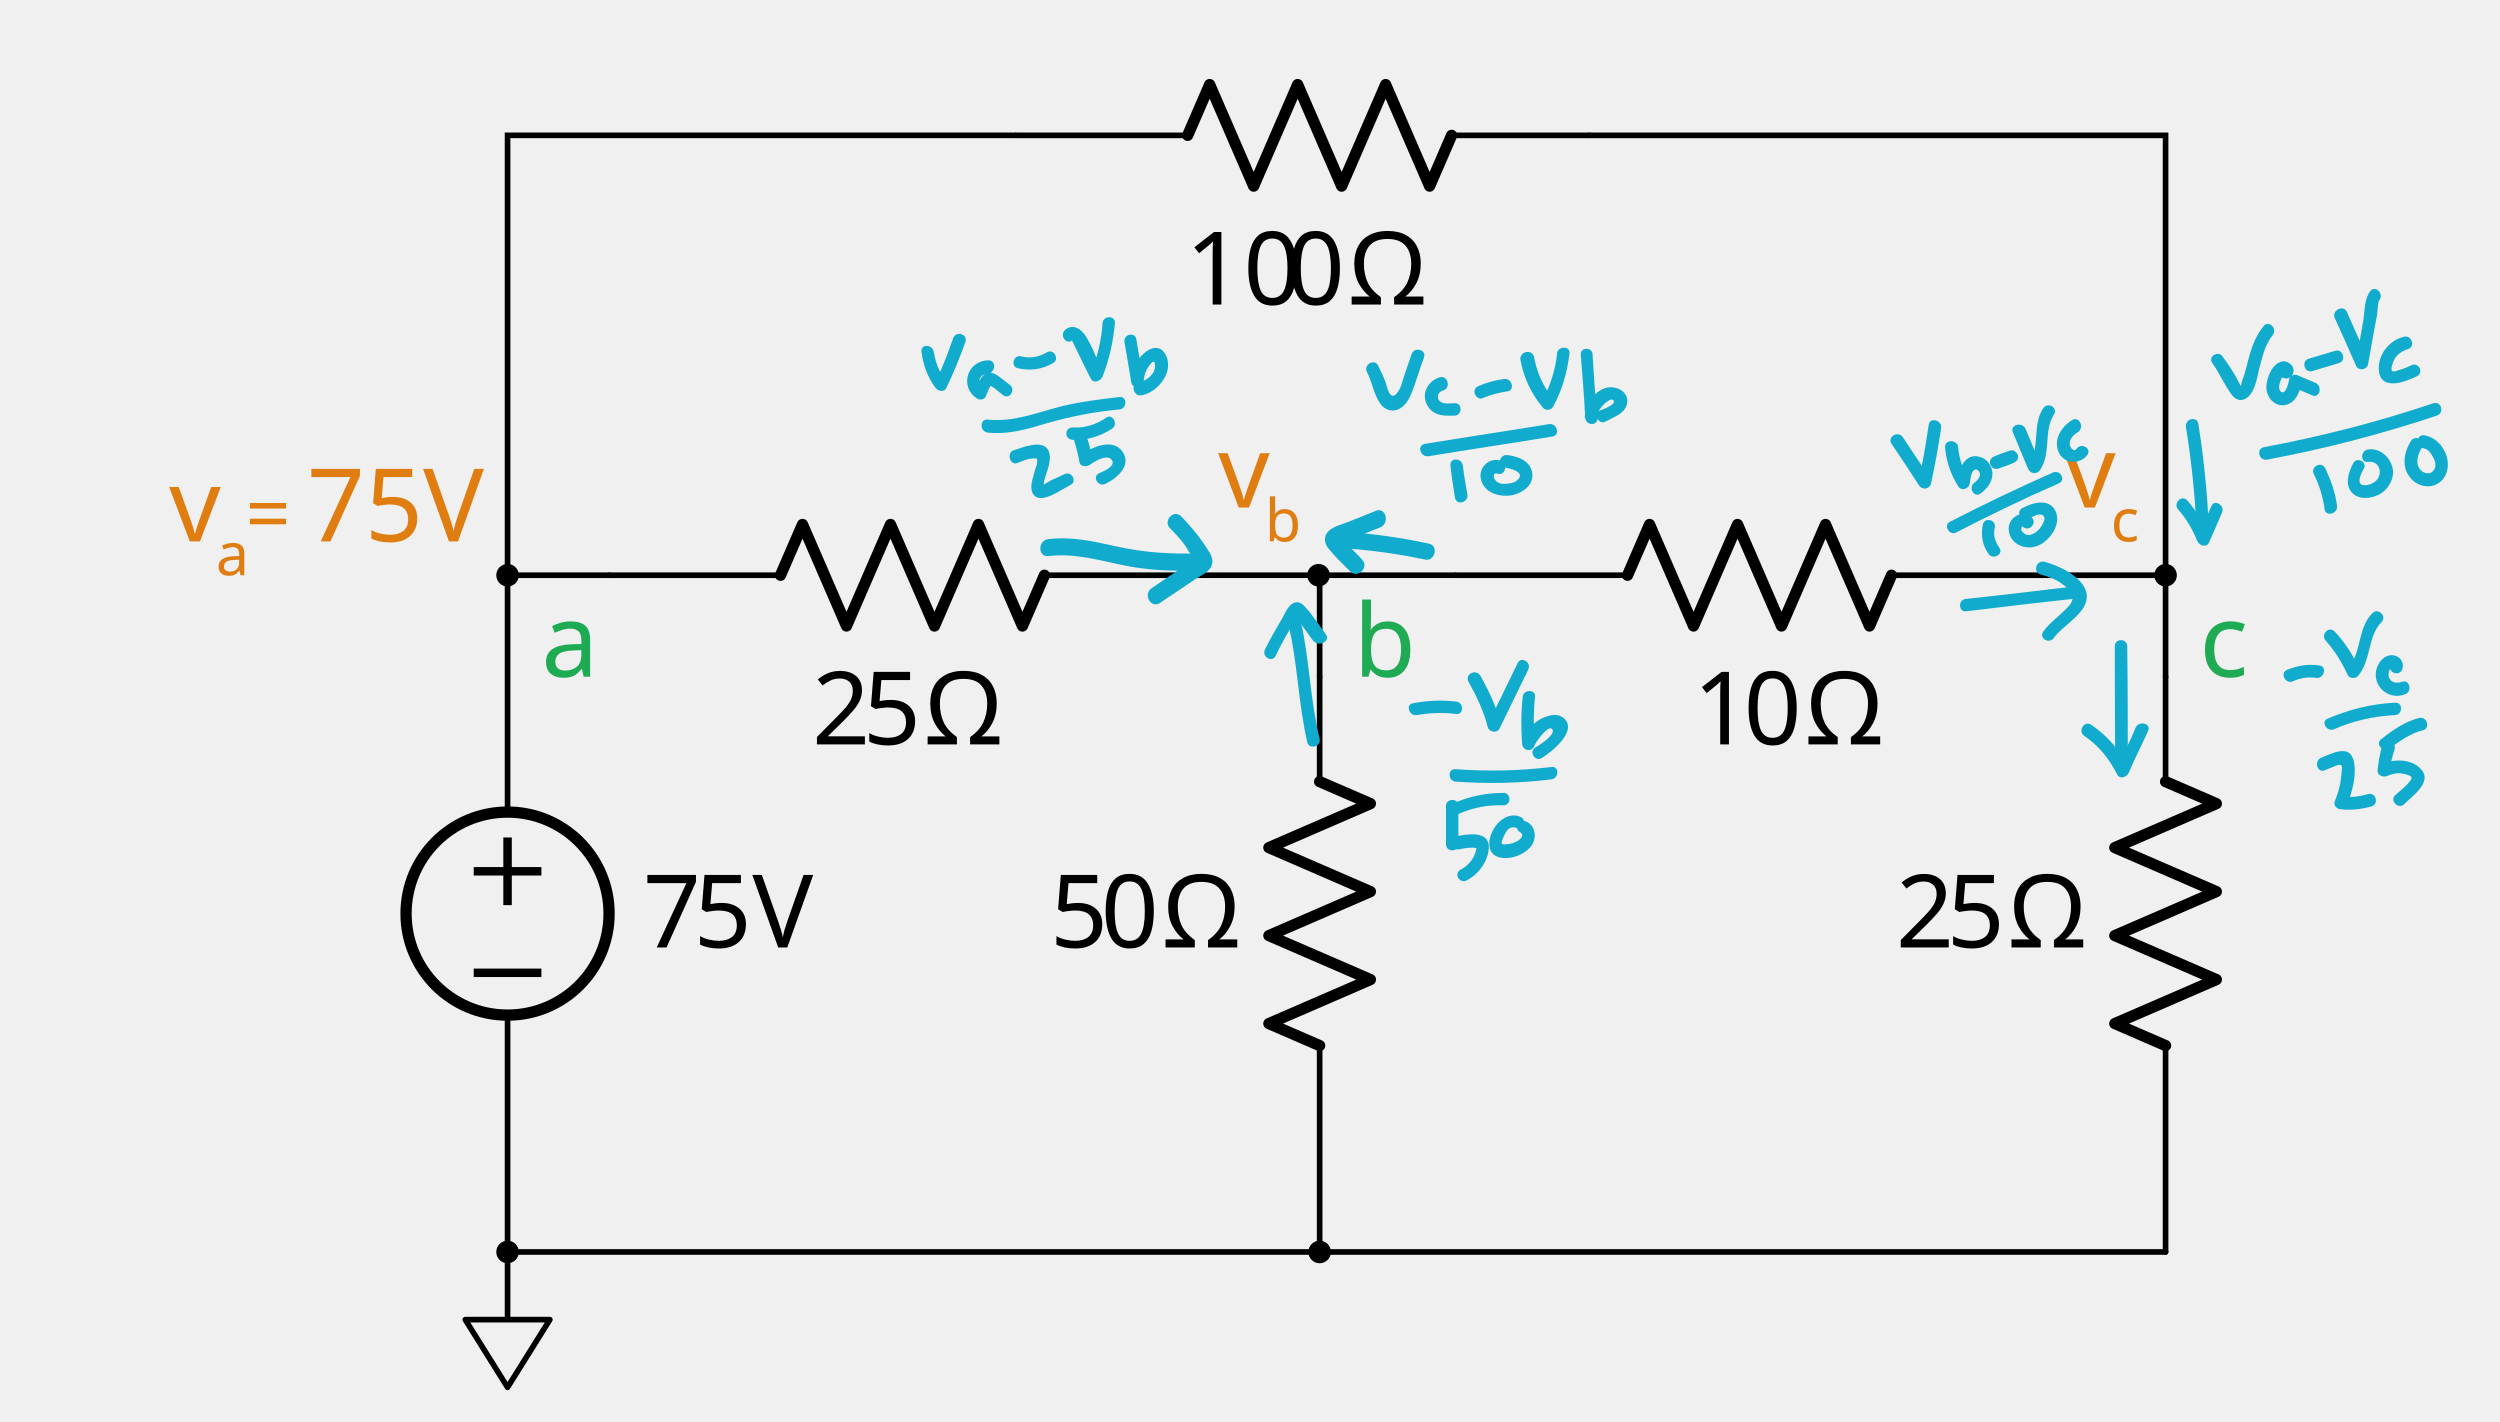
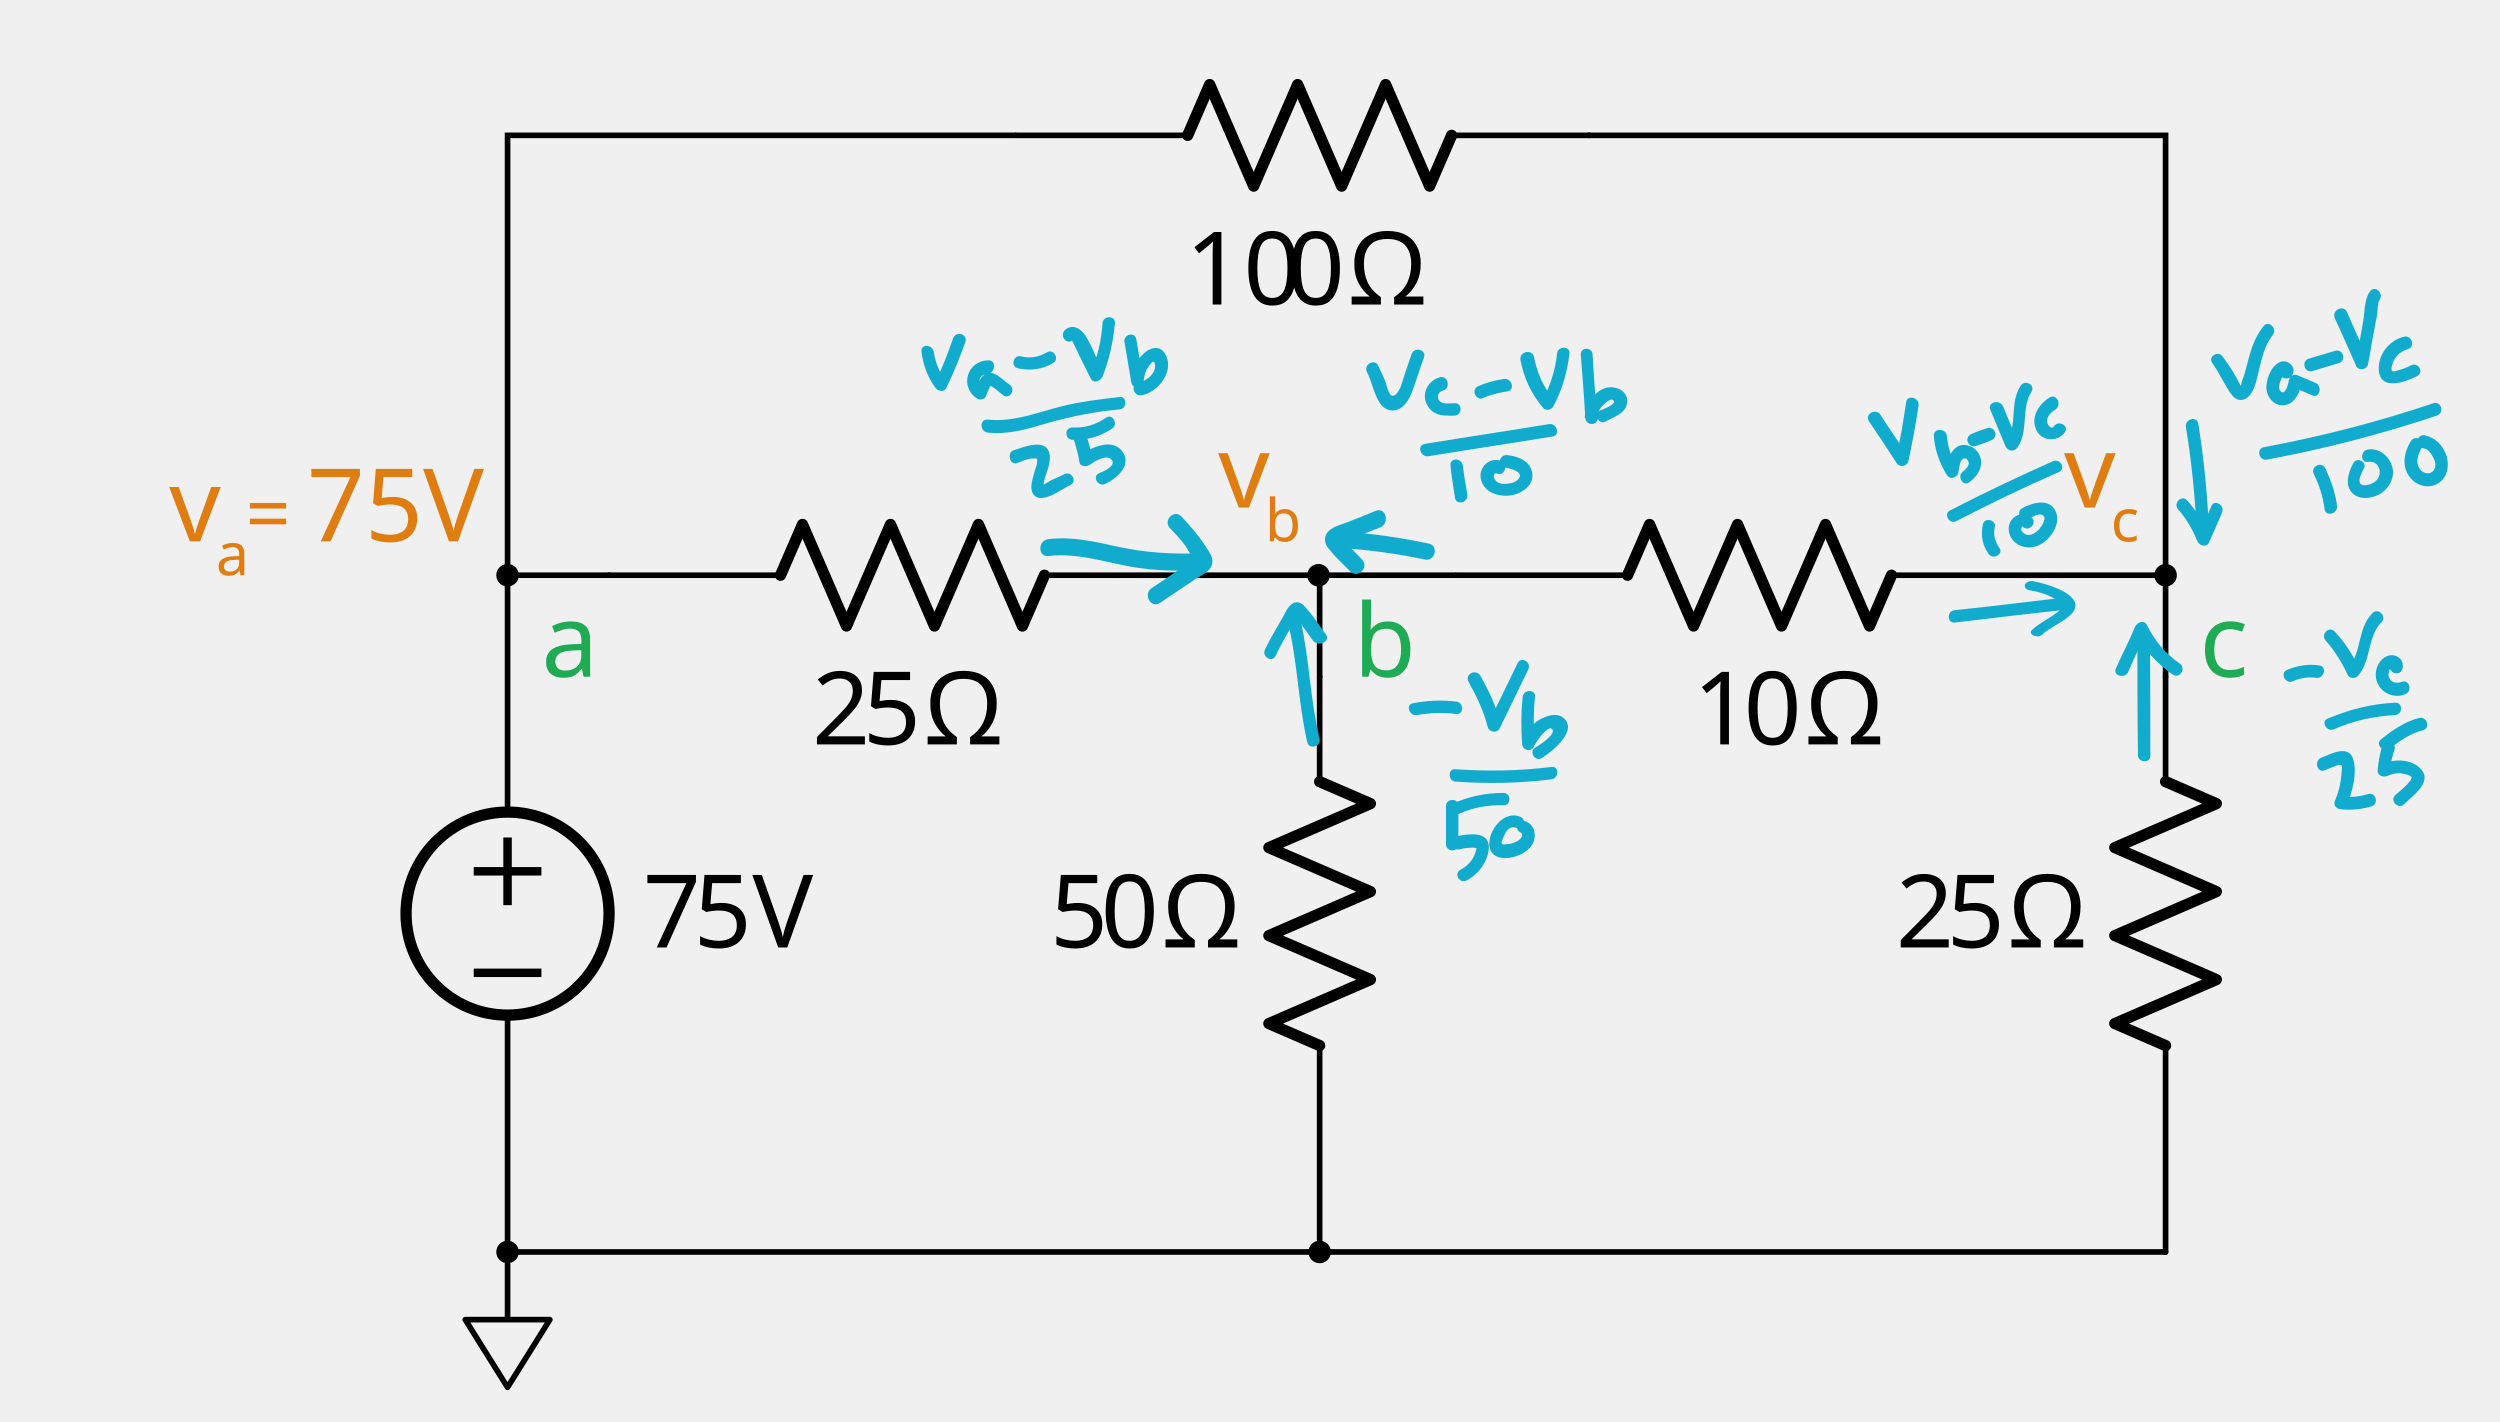
<svg xmlns="http://www.w3.org/2000/svg" version="1.1" id="Layer_1" x="0px" y="0px" width="443.3px" height="252.1px" viewBox="0 0 443.3 252.1" style="enable-background:new 0 0 443.3 252.1;" xml:space="preserve">
  <defs id="defs551" />
  <style type="text/css" id="style3">
	.st0{fill:none;stroke:#FF9C39;stroke-width:5;stroke-linecap:round;stroke-miterlimit:10;}
	.st1{fill:#FF9C39;}
	.st2{fill:none;stroke:#1FAB54;stroke-width:6;stroke-linecap:round;stroke-miterlimit:10;}
	.st3{fill:none;stroke:#FF9C39;stroke-width:6;stroke-linecap:round;stroke-miterlimit:10;}
	.st4{fill:none;stroke:#FF9C39;stroke-width:6;stroke-linecap:round;stroke-linejoin:round;stroke-miterlimit:10;}
	.st5{fill:none;stroke:#11ACCD;stroke-width:5;stroke-linecap:round;stroke-linejoin:round;stroke-miterlimit:10;}
	.st6{fill:none;stroke:#1FAB54;stroke-width:6;stroke-linecap:round;stroke-linejoin:round;stroke-miterlimit:10;}
	.st7{fill:none;stroke:#BABEC2;stroke-width:2;stroke-linecap:round;stroke-miterlimit:10;}
	.st8{fill:none;stroke:#ED5FA6;stroke-width:4;stroke-linecap:round;stroke-miterlimit:10;}
	.st9{fill:#ED5FA6;}
	.st10{fill:none;stroke:#1FAB54;stroke-width:4;stroke-linecap:round;stroke-miterlimit:10;}
	.st11{fill:#1FAB54;}
	.st12{fill:none;stroke:#11ACCD;stroke-width:4;stroke-linecap:round;stroke-miterlimit:10;}
	.st13{fill:#11ACCD;}
	.st14{fill:none;stroke:#FF9C39;stroke-width:4;stroke-linecap:round;stroke-miterlimit:10;}
	.st15{fill:none;stroke:#000000;stroke-linecap:round;stroke-linejoin:round;stroke-miterlimit:10;}
	.st16{fill:none;stroke:#000000;stroke-width:1.5;stroke-linecap:round;stroke-linejoin:round;stroke-miterlimit:10;}
	.st17{fill:none;stroke:#000000;stroke-linecap:round;stroke-miterlimit:10;}
	.st18{fill:none;stroke:#000000;stroke-width:1.5;stroke-linecap:round;stroke-miterlimit:10;}
	.st19{fill:none;stroke:#000000;stroke-width:2;stroke-linecap:round;stroke-linejoin:round;stroke-miterlimit:10;}
	.st20{fill:none;stroke:#000000;stroke-width:1.5;stroke-miterlimit:10;}
	.st21{fill:none;stroke:#000000;stroke-miterlimit:10;}
	.st22{fill:none;stroke:#000000;stroke-width:2;stroke-miterlimit:10;}
	.st23{fill:none;stroke:#000000;stroke-width:2;stroke-linecap:round;stroke-miterlimit:10;}
	.st24{fill:none;stroke:#000000;stroke-linecap:round;stroke-linejoin:round;}
	.st25{fill:none;}
	.st26{stroke:#000000;stroke-linecap:round;stroke-linejoin:round;stroke-miterlimit:10;}
	.st27{fill:none;stroke:#000000;stroke-width:1.5;stroke-linejoin:round;stroke-miterlimit:10;}
	.st28{fill:none;stroke:#000000;stroke-linejoin:round;stroke-miterlimit:10;}
	.st29{clip-path:url(#SVGID_2_);fill:none;stroke:#000000;stroke-linejoin:round;stroke-miterlimit:10;}
	.st30{clip-path:url(#SVGID_2_);fill:none;stroke:#ADADEB;stroke-linejoin:round;stroke-miterlimit:10;}
	.st31{clip-path:url(#SVGID_2_);}
	.st32{stroke:#000000;stroke-linejoin:round;stroke-miterlimit:10;}
	.st33{stroke:#000000;stroke-width:3;stroke-linejoin:round;stroke-miterlimit:10;}
	.st34{fill:none;stroke:#000000;stroke-linejoin:round;}
	.st35{fill:#FFFFFF;stroke:#000000;stroke-miterlimit:10;}
	.st36{fill:#E07D10;}
	.st37{fill:none;stroke:#11ACCD;stroke-width:3;stroke-linecap:round;stroke-miterlimit:10;}
	.st38{fill:none;stroke:#E07D10;stroke-width:2;stroke-linecap:round;stroke-miterlimit:10;}
	.st39{fill:none;stroke:#FF9C39;stroke-width:3;stroke-linecap:round;stroke-miterlimit:10;}
	.st40{fill:none;stroke:#FFBB71;stroke-width:2;stroke-linecap:round;stroke-miterlimit:10;}
	.st41{fill:#FFBB71;}
	.st42{fill:none;stroke:#000000;stroke-width:2;stroke-linecap:round;stroke-miterlimit:10;stroke-dasharray:6.124,6.124;}
	.st43{fill:#66AFE9;}
	.st44{fill:none;stroke:#66AFE9;stroke-miterlimit:10;}
	.st45{fill:none;stroke:#11ACCD;stroke-width:1.5;stroke-miterlimit:10;}
	.st46{font-family:'KaTeX_Main-Regular';}
	.st47{font-size:18px;}
	.st48{letter-spacing:1;}
	.st49{font-family:'KaTeX_Main-Italic';}
	.st50{font-size:14px;}
	.st51{fill:none;stroke:#11ACCD;stroke-width:4;stroke-linecap:round;stroke-linejoin:round;stroke-miterlimit:10;}
	.st52{fill:#CA337C;}
</style>
  <text transform="matrix(1 0 0 1 114.0002 168.0001)" id="text5">
    <tspan x="0" y="0" class="st46 st47" id="tspan7">7</tspan>
    <tspan x="9" y="0" class="st46 st47 st48" id="tspan9">5</tspan>
    <tspan x="19.4" y="0" class="st46 st47" id="tspan11">V</tspan>
  </text>
  <text transform="matrix(1 0 0 1 144.0002 132.0003)" id="text13">
    <tspan x="0" y="0" class="st46 st47" id="tspan15">2</tspan>
    <tspan x="9" y="0" class="st46 st47 st48" id="tspan17">5</tspan>
    <tspan x="19.8" y="0" class="st46 st47" id="tspan19">Ω</tspan>
  </text>
  <text transform="matrix(1 0 0 1 186.186 168.0001)" id="text21">
    <tspan x="0" y="0" class="st46 st47" id="tspan23">5</tspan>
    <tspan x="9" y="0" class="st46 st47 st48" id="tspan25">0</tspan>
    <tspan x="19.8" y="0" class="st46 st47" id="tspan27">Ω</tspan>
  </text>
  <text transform="matrix(1 0 0 1 300.186 132.0001)" id="text29">
    <tspan x="0" y="0" class="st46 st47" id="tspan31">1</tspan>
    <tspan x="9" y="0" class="st46 st47 st48" id="tspan33">0</tspan>
    <tspan x="19.8" y="0" class="st46 st47" id="tspan35">Ω</tspan>
  </text>
  <text transform="matrix(1 0 0 1 210.186 54.0001)" id="text37">
    <tspan x="0" y="0" class="st46 st47" id="tspan39">10</tspan>
    <tspan x="18" y="0" class="st46 st47 st48" id="tspan41">0</tspan>
    <tspan x="28.8" y="0" class="st46 st47" id="tspan43">Ω</tspan>
  </text>
  <text transform="matrix(1 0 0 1 336.1865 168.0001)" id="text45">
    <tspan x="0" y="0" class="st46 st47" id="tspan47">2</tspan>
    <tspan x="9" y="0" class="st46 st47 st48" id="tspan49">5</tspan>
    <tspan x="19.8" y="0" class="st46 st47" id="tspan51">Ω</tspan>
  </text>
  <text transform="matrix(1 0 0 1 240.0015 120.0002)" class="st11 st46 st47 st48" id="text53">b</text>
  <text transform="matrix(1 0 0 1 390.0015 120.0002)" class="st11 st46 st47 st48" id="text55">c</text>
  <text transform="matrix(1 0 0 1 96.0015 120.0002)" class="st11 st46 st47 st48" id="text57">a</text>
  <text transform="matrix(1 0 0 1 216 90)" class="st36 st49 st47" id="text59">v</text>
  <text transform="matrix(0.583 0 0 0.583 224.2798 95.9941)" class="st36 st46 st47" id="text61">b</text>
  <text transform="matrix(1 0 0 1 366.0005 90)" class="st36 st49 st47" id="text63">v</text>
  <text transform="matrix(0.583 0 0 0.583 374.2803 95.9941)" class="st36 st46 st47" id="text65">c</text>
  <text transform="matrix(1 0 0 1 30.0002 96)" class="st36 st49 st47" id="text67">v</text>
  <text transform="matrix(0.583 0 0 0.583 38.28 101.9941)" class="st36 st46 st47" id="text69">a</text>
  <text transform="matrix(1 0 0 1 43.5271 96)" class="st36 st46 st50" id="text71">=</text>
  <text transform="matrix(1 0 0 1 54.4192 96)" class="st36 st46 st47" id="text73">75V</text>
  <g id="g75">
    <circle class="st22" cx="90" cy="162" r="18" id="circle77" />
    <polyline class="st17" points="90,144 90,120 90,102 108,102  " id="polyline79" />
    <polyline class="st15" points="90,180 90,222 384,222  " id="polyline81" />
    <line class="st20" x1="90" y1="148.5" x2="90" y2="160.5" id="line83" />
    <line class="st20" x1="84" y1="154.5" x2="96" y2="154.5" id="line85" />
    <line class="st20" x1="84" y1="172.5" x2="96" y2="172.5" id="line87" />
  </g>
  <g id="g89">
    <line class="st15" x1="185.2" y1="102" x2="209.6" y2="102" id="line91" />
    <polyline class="st19" points="138.4,102 142.3,93 150.1,111 157.9,93 165.7,111 173.5,93 181.3,111 185.2,102  " id="polyline93" />
    <line class="st15" x1="108" y1="102" x2="138.4" y2="102" id="line95" />
    <polygon class="st25" points="209.6,114 209.8,90 108,90 108,114  " id="polygon97" />
  </g>
  <g id="g99">
    <line class="st15" x1="335.4" y1="102" x2="383.8" y2="102" id="line101" />
    <polyline class="st19" points="288.6,102 292.5,93 300.3,111 308.1,93 315.9,111 323.7,93 331.5,111 335.4,102  " id="polyline103" />
    <line class="st15" x1="258.2" y1="102" x2="288.6" y2="102" id="line105" />
    <polygon class="st25" points="383.8,114 384,90 258.2,90 258.2,114  " id="polygon107" />
  </g>
  <g id="g109">
    <line class="st15" x1="257.4" y1="24" x2="281.8" y2="24" id="line111" />
    <polyline class="st19" points="210.6,24 214.5,15 222.3,33 230.1,15 237.9,33 245.7,15 253.5,33 257.4,24  " id="polyline113" />
    <line class="st15" x1="180.2" y1="24" x2="210.6" y2="24" id="line115" />
    <polygon class="st25" points="281.8,36 282,12 180.2,12 180.2,36  " id="polygon117" />
  </g>
  <g id="g119">
    <line class="st15" x1="234" y1="138.6" x2="234" y2="120" id="line121" />
    <polyline class="st19" points="234,185.4 225,181.5 243,173.7 225,165.9 243,158.1 225,150.3 243,142.5 234,138.6  " id="polyline123" />
    <line class="st15" x1="234" y1="222" x2="234" y2="185.4" id="line125" />
    <rect x="222" y="120" class="st25" width="24" height="102" id="rect127" />
  </g>
  <g id="g129">
    <line class="st15" x1="384" y1="138.6" x2="384" y2="120" id="line131" />
    <polyline class="st19" points="384,185.4 375,181.5 393,173.7 375,165.9 393,158.1 375,150.3 393,142.5 384,138.6  " id="polyline133" />
    <line class="st15" x1="384" y1="222" x2="384" y2="185.4" id="line135" />
    <rect x="372" y="120" class="st25" width="24" height="102" id="rect137" />
  </g>
  <g id="g139">
    <polyline class="st15" points="90,234 97.5,234 97.5,234 97.5,234 90,246 82.5,234 90,234 90,222  " id="polyline141" />
    <rect x="78" y="222" class="st25" width="24" height="24" id="rect143" />
  </g>
  <g id="g145">
    <circle class="st26" cx="233.8" cy="102" r="1.5" id="circle147" />
    <rect x="227.8" y="96" class="st25" width="12" height="12" id="rect149" />
  </g>
  <g id="g151">
    <circle class="st26" cx="90" cy="102" r="1.5" id="circle153" />
    <rect x="84" y="96" class="st25" width="12" height="12" id="rect155" />
  </g>
  <g id="g157">
    <circle class="st26" cx="384" cy="102" r="1.5" id="circle159" />
    <rect x="378" y="96" class="st25" width="12" height="12" id="rect161" />
  </g>
  <g id="g163">
    <circle class="st26" cx="234" cy="222" r="1.5" id="circle165" />
    <rect x="228" y="216" class="st25" width="12" height="12" id="rect167" />
  </g>
  <g id="g169">
    <circle class="st26" cx="90" cy="222" r="1.5" id="circle171" />
    <rect x="84" y="216" class="st25" width="12" height="12" id="rect173" />
  </g>
  <line class="st17" x1="234" y1="120" x2="234" y2="102" id="line175" />
  <line class="st21" x1="209.6" y1="102" x2="258.2" y2="102" id="line177" />
  <polyline class="st21" points="180.2,24 90,24 90,102 " id="polyline179" />
  <polyline class="st17" points="281.8,24 384,24 384,102 384,120 " id="polyline181" />
  <g id="g183">
    <g id="g185">
      <path class="st13" d="M185.9,98.6c5.1-0.6,9.7,1,14.7,1.9c4.1,0.7,8.1,0.8,12.2,0.6c1.9-0.1,1.9-3.1,0-3    c-5.1,0.2-9.8-0.1-14.8-1.2c-4.1-0.9-7.9-1.8-12.1-1.3C184,95.8,184,98.8,185.9,98.6L185.9,98.6z" id="path187" />
    </g>
  </g>
  <g id="g189">
    <g id="g191">
      <path class="st13" d="M207.5,93.7c1,1,1.9,2,2.7,3.1c0.4,0.6,0.8,1.5,1.4,2c0.1,0.2,0.3,0.5,0.4,0.7c0.4-0.7,0.3-0.8-0.2-0.3    c-1.1,0.2-2.7,1.8-3.6,2.4c-1.3,0.9-2.7,1.8-4,2.7c-1.6,1.1-0.1,3.7,1.5,2.6c2.1-1.4,4.3-2.9,6.4-4.3c1-0.6,2.5-1.3,2.8-2.5    c0.4-1.3-0.7-2.5-1.3-3.5c-1.2-1.8-2.6-3.4-4.1-5C208.2,90.2,206.1,92.3,207.5,93.7L207.5,93.7z" id="path193" />
    </g>
  </g>
  <g id="g195">
    <g id="g197">
      <path class="st13" d="M253.4,96.4c-5.1-1.1-10.3-1.8-15.5-2.2c-1.9-0.1-1.9,2.9,0,3c5,0.3,9.9,1,14.7,2    C254.4,99.7,255.2,96.8,253.4,96.4L253.4,96.4z" id="path199" />
    </g>
  </g>
  <g id="g201">
    <g id="g203">
      <path class="st13" d="M243.9,90.6c-1.7,0.7-3.4,1.4-5,2c-1.2,0.5-2.8,0.8-3.6,1.9c-0.6,0.9-0.4,2,0.3,2.8c1.1,1.4,2.5,2.7,3.8,4    c1.3,1.4,3.5-0.7,2.1-2.1c-0.7-0.8-1.5-1.5-2.2-2.3c-0.1-0.1-1.2-1.4-1.3-1.4c-0.1,0.3-0.2,0.6-0.3,0.9c0.3-0.1,0.6-0.3,0.9-0.4    c2.1-0.9,4.1-1.7,6.2-2.5C246.5,92.7,245.7,89.8,243.9,90.6L243.9,90.6z" id="path205" />
    </g>
  </g>
-   <g id="g207">
+   <g id="g207" transform="translate(4,-2)">
    <g id="g209">
-       <path class="st13" d="M375,114.6c0,7.1,0,14.2,0.1,21.3c0,1.4,2.3,1.5,2.2,0c0-7.1,0-14.2-0.1-21.3    C377.2,113.2,375,113.1,375,114.6L375,114.6z" id="path211" />
-     </g>
-   </g>
-   <g id="g213">
+       <path class="st13" d="m 375,114.6 c 0,7.1 0,14.2 0.1,21.3 0,1.4 2.3,1.5 2.2,0 0,-7.1 0,-14.2 -0.1,-21.3 0,-1.4 -2.2,-1.5 -2.2,0 l 0,0 z" id="path211" style="fill:#11accd" />
+     </g>
+   </g>
+   <g id="g213" transform="matrix(-1,0,0,-1,756.0869,248.1316)">
    <g id="g215">
-       <path class="st13" d="M369.6,130.5c2.5,1.7,4.4,4,5.8,6.8c0.5,1,1.7,0.5,2.1-0.3c1-2.5,2.3-4.9,3.4-7.4c0.6-1.3-1.6-1.9-2.2-0.6    c-1,2.5-2.3,4.9-3.4,7.4c0.7-0.1,1.4-0.2,2.1-0.3c-1.5-3.1-3.7-5.6-6.6-7.6C369.5,127.7,368.4,129.7,369.6,130.5L369.6,130.5z" id="path217" />
+       <path class="st13" d="m 369.6,130.5 c 2.5,1.7 4.4,4 5.8,6.8 0.5,1 1.7,0.5 2.1,-0.3 1,-2.5 2.3,-4.9 3.4,-7.4 0.6,-1.3 -1.6,-1.9 -2.2,-0.6 -1,2.5 -2.3,4.9 -3.4,7.4 0.7,-0.1 1.4,-0.2 2.1,-0.3 -1.5,-3.1 -3.7,-5.6 -6.6,-7.6 -1.3,-0.8 -2.4,1.2 -1.2,2 l 0,0 z" id="path217" style="fill:#11accd" />
    </g>
  </g>
  <g id="g219">
    <g id="g221">
      <path class="st13" d="M386.2,90.3c1.5,1.7,2.6,3.6,3.4,5.6c0.3,0.8,1.6,1.3,2.1,0.3c0.8-1.8,1.6-3.6,2.3-5.3    c0.6-1.3-1.4-2.5-1.9-1.1c-0.8,1.8-1.6,3.6-2.3,5.3c0.7,0.1,1.4,0.2,2.1,0.3c-0.9-2.4-2.3-4.6-4-6.6    C386.9,87.6,385.3,89.2,386.2,90.3L386.2,90.3z" id="path223" />
    </g>
  </g>
  <g id="g225">
    <g id="g227">
      <path class="st13" d="M387.6,75.7c1,6,1.6,12.1,1.9,18.2c0.1,1.4,2.3,1.5,2.2,0c-0.3-6.3-0.9-12.6-1.9-18.8    C389.5,73.7,387.4,74.3,387.6,75.7L387.6,75.7z" id="path229" />
    </g>
  </g>
-   <g id="g231">
+   <g id="g231" transform="matrix(1,0,0,0.6973991,-2,33.59893)">
    <g id="g233">
-       <path class="st13" d="M361.9,101.9c1.3,0.3,2.6,0.8,3.7,1.6c1.5,1.1,2.7,2.2,1.3,3.9c-1.5,1.7-3.3,2.8-4.6,4.6    c-0.8,1.2,1.1,2.3,1.9,1.1c1.6-2.3,6.3-4.5,5.8-7.8c-0.5-3-4.9-5-7.5-5.7C361,99.3,360.4,101.5,361.9,101.9L361.9,101.9z" id="path235" />
-     </g>
-   </g>
-   <g id="g237">
+       <path class="st13" d="m 361.9,101.9 c 1.3,0.3 2.6,0.8 3.7,1.6 1.5,1.1 2.7,2.2 1.3,3.9 -1.5,1.7 -3.3,2.8 -4.6,4.6 -0.8,1.2 1.1,2.3 1.9,1.1 1.6,-2.3 6.3,-4.5 5.8,-7.8 -0.5,-3 -4.9,-5 -7.5,-5.7 -1.5,-0.3 -2.1,1.9 -0.6,2.3 l 0,0 z" id="path235" style="fill:#11accd" />
+     </g>
+   </g>
+   <g id="g237" transform="translate(-2,2)">
    <g id="g239">
-       <path class="st13" d="M348.6,108.4c6.6-0.8,13.3-1.6,19.9-2.3c1.4-0.2,1.4-2.4,0-2.2c-6.6,0.8-13.3,1.6-19.9,2.3    C347.2,106.3,347.2,108.5,348.6,108.4L348.6,108.4z" id="path241" />
+       <path class="st13" d="m 348.6,108.4 c 6.6,-0.8 13.3,-1.6 19.9,-2.3 1.4,-0.2 1.4,-2.4 0,-2.2 -6.6,0.8 -13.3,1.6 -19.9,2.3 -1.4,0.1 -1.4,2.3 0,2.2 l 0,0 z" id="path241" style="fill:#11accd" />
    </g>
  </g>
  <g id="g249">
    <g id="g251">
      <path class="st13" d="M228.4,110.5c1.7,6.9,1.8,14.2,3.4,21.1c0.3,1.4,2.5,0.8,2.2-0.6c-1.7-6.9-1.8-14.2-3.4-21.1    C230.3,108.5,228.1,109.1,228.4,110.5L228.4,110.5z" id="path253" />
    </g>
  </g>
  <g id="g255">
    <g id="g257">
      <path class="st13" d="M251.2,126.8c2.3-0.4,4.7-0.5,7-0.2c1.4,0.2,1.4-2.1,0-2.2c-2.6-0.3-5.1-0.2-7.6,0.3    C249.2,124.8,249.8,127,251.2,126.8L251.2,126.8z" id="path259" />
    </g>
  </g>
  <g id="g261">
    <g id="g263">
      <path class="st13" d="M260.4,120.9c1.4,2.5,2.7,5.2,3.4,8c0.2,0.9,1.6,1.2,2.1,0.3c1.7-3.5,3.4-7,5.1-10.5    c0.6-1.3-1.3-2.4-1.9-1.1c-1.7,3.5-3.4,7-5.1,10.5c0.7,0.1,1.4,0.2,2.1,0.3c-0.7-3-2.1-5.9-3.6-8.6    C261.6,118.5,259.7,119.6,260.4,120.9L260.4,120.9z" id="path265" />
    </g>
  </g>
  <g id="g267">
    <g id="g269">
      <path class="st13" d="M270,123.6c-0.3,2.8-0.3,5.5-0.1,8.3c0.1,1.3,1.8,1.5,2.2,0.3c0.2-0.6,2.6-4,3.2-2.8c0.5,0.9-2.4,2.8-3,3.1    c-1.3,0.7-0.1,2.7,1.1,1.9c1.7-1,6.7-5,3.7-7.2c-1.2-0.9-3-0.2-4.1,0.4c-1.5,0.9-2.5,2.3-3.1,3.9c0.7,0.1,1.5,0.2,2.2,0.3    c-0.2-2.8-0.2-5.5,0.1-8.3C272.3,122.2,270.1,122.2,270,123.6L270,123.6z" id="path271" />
    </g>
  </g>
  <g id="g273">
    <g id="g275">
      <path class="st13" d="M258.1,138.6c5.7,0.4,11.3,0.3,17-0.4c1.4-0.2,1.4-2.4,0-2.2c-5.7,0.7-11.3,0.8-17,0.4    C256.7,136.2,256.7,138.5,258.1,138.6L258.1,138.6z" id="path277" />
    </g>
  </g>
  <g id="g279">
    <g id="g281">
      <path class="st13" d="M256.4,142.9c0,2.3,0,4.5,0,6.8c0,1.4,2.2,1.5,2.2,0c0-2.3,0-4.5,0-6.8C258.7,141.5,256.4,141.5,256.4,142.9    L256.4,142.9z" id="path283" />
    </g>
  </g>
  <g id="g285">
    <g id="g287">
      <path class="st13" d="M258.8,150.6c0.8-0.2,1.6-0.3,2.4-0.3c0.1,0,0.8,0.2,0.6-0.1c0.1,0.1-0.2,0.9-0.2,1c-0.4,1.3-1.4,2.4-2.6,3    c-1.3,0.7-0.2,2.6,1.1,1.9c2.1-1.1,3.8-3.4,3.9-5.8c0.1-3.1-3.9-2.4-5.8-2C256.8,148.8,257.4,150.9,258.8,150.6L258.8,150.6z" id="path289" />
    </g>
  </g>
  <g id="g291">
    <g id="g293">
      <path class="st13" d="M258.7,144.3c2.5-1.1,5.1-1.6,7.9-1.5c1.4,0,1.4-2.2,0-2.2c-3.1,0-6.1,0.6-9,1.9    C256.2,142.9,257.4,144.8,258.7,144.3L258.7,144.3z" id="path295" />
    </g>
  </g>
  <g id="g297">
    <g id="g299">
      <path class="st13" d="M269.5,144.8c-4.2-1.6-7.9,6.6-3.3,7.3c1.7,0.3,3.9-0.5,5.1-1.8c1.2-1.3,1.2-3.7-0.6-4.6    c-1.3-0.6-2.4,1.3-1.1,1.9c0.7,0.4,0.1,1.1-0.3,1.4c-0.6,0.4-1.5,0.7-2.2,0.7c-0.1,0-0.7,0.1-0.8-0.1c-0.2-0.2,0.4-1.4,0.5-1.6    c0.4-0.9,1.1-1.6,2.1-1.2C270.3,147.5,270.9,145.3,269.5,144.8L269.5,144.8z" id="path301" />
    </g>
  </g>
  <g id="g303">
    <g id="g305">
      <path class="st13" d="M406.6,120.8c1.3-0.6,2.7-0.8,4.1-0.6c1.4,0.2,2-2,0.6-2.2c-2-0.3-3.9,0-5.8,0.8    C404.2,119.4,405.3,121.4,406.6,120.8L406.6,120.8z" id="path307" />
    </g>
  </g>
  <g id="g309">
    <g id="g311">
      <path class="st13" d="M412.4,113.6c1.6,1.8,2.9,3.9,3.9,6.1c0.3,0.6,1.3,0.7,1.8,0.2c2.4-2.8,1.7-7.1,4.2-9.6c1-1-0.6-2.6-1.6-1.6    c-2.7,2.7-1.9,6.9-4.2,9.6c0.6,0.1,1.2,0.2,1.8,0.2c-1.1-2.4-2.5-4.6-4.3-6.5C413,110.9,411.4,112.5,412.4,113.6L412.4,113.6z" id="path313" />
    </g>
  </g>
  <g id="g315">
    <g id="g317">
      <path class="st13" d="M426,118.6c0.4-1.4-0.8-2.6-2.2-2.4c-1.4,0.2-2.3,1.6-2.5,2.9c-0.4,2.9,2.5,5.1,5.2,4    c1.3-0.5,0.8-2.7-0.6-2.2c-0.8,0.3-1.8,0.2-2.2-0.6c-0.2-0.3-0.2-0.7-0.1-1.1c0-0.2,0.1-0.5,0.3-0.6c0,0,0.1-0.1,0.1-0.1    c0.3-0.1,0.3-0.3-0.1-0.5C423.4,119.4,425.6,120,426,118.6L426,118.6z" id="path319" />
    </g>
  </g>
  <g id="g321">
    <g id="g323">
      <path class="st13" d="M413.9,129.3c3.4-1.5,7-2.3,10.8-2.5c1.4-0.1,1.4-2.3,0-2.2c-4.2,0.2-8.1,1.2-11.9,2.8    C411.4,127.9,412.6,129.9,413.9,129.3L413.9,129.3z" id="path325" />
    </g>
  </g>
  <g id="g327">
    <g id="g329">
      <path class="st13" d="M412.2,136.6c0.7-0.3,1.5-0.6,2.2-0.9c1.1-0.3,0.9,0.3,0.8,1.3c-0.1,1.8-0.5,3.4-1.2,5.1    c-0.3,0.7,0.4,1.4,1.1,1.4c1.8,0.2,3.6,0,5.4-0.5c1.4-0.4,0.8-2.6-0.6-2.2c-1.6,0.5-3.2,0.6-4.8,0.5c0.4,0.5,0.7,0.9,1.1,1.4    c0.9-2.3,1.8-5.5,1.1-8c-0.8-2.8-4-1-5.8-0.3C410.3,135,410.9,137.1,412.2,136.6L412.2,136.6z" id="path331" />
    </g>
  </g>
  <g id="g333">
    <g id="g335">
      <path class="st13" d="M422.4,132.3c-0.4,1.4-0.7,2.9-0.8,4.3c-0.1,0.9,1,1.3,1.7,1c0.7-0.3,1.4-0.5,2.2-0.5c0.3,0,1.9,0.3,2.1,0.7    c0.3,0.6-2.4,2.8-2.9,3.2c-1,1,0.6,2.6,1.6,1.6c1.5-1.5,5.2-4,2.9-6.3c-1.8-1.9-5-1.7-7.1-0.7c0.6,0.3,1.1,0.6,1.7,1    c0.1-1.3,0.4-2.5,0.8-3.7C425,131.5,422.8,130.9,422.4,132.3L422.4,132.3z" id="path337" />
    </g>
  </g>
  <g id="g339">
    <g id="g341">
      <path class="st13" d="M423.8,132.7c1.7-1.3,3.7-2.7,5.8-3.2c1.4-0.3,0.8-2.5-0.6-2.2c-2.5,0.6-4.8,2.2-6.8,3.8    C421.1,132,422.7,133.6,423.8,132.7L423.8,132.7z" id="path343" />
    </g>
  </g>
  <g id="g345">
    <g id="g347">
      <path class="st13" d="M242.4,66c0.9,1.7,1.2,3.9,2.3,5.5c0.7,1.1,2,1.6,3.2,1.1c1.2-0.5,1.9-1.7,2.4-2.9c0.8-2,1.4-4.2,2.2-6.3    c0.5-1.4-1.7-2-2.2-0.6c-0.4,1.2-0.8,2.3-1.2,3.5c-0.4,1.1-0.6,2.4-1.3,3.3c-1.3,1.7-1.8-0.8-2.1-1.8c-0.4-1.1-0.9-2.1-1.4-3.1    C243.6,63.6,241.7,64.7,242.4,66L242.4,66z" id="path349" />
    </g>
  </g>
  <g id="g351">
    <g id="g353">
      <path class="st13" d="M255.3,66.9c-1.8,0.5-3.1,2.4-2.5,4.3c0.3,0.9,0.9,1.7,1.8,2.1c1,0.5,2.2,0.4,3.3,0.4c1.4,0,1.5-2.3,0-2.2    c-0.9,0-2.2,0.3-2.8-0.6c-0.4-0.8,0.1-1.5,0.9-1.7C257.3,68.7,256.7,66.5,255.3,66.9L255.3,66.9z" id="path355" />
    </g>
  </g>
  <g id="g357">
    <g id="g359">
      <path class="st13" d="M262.9,70.6c1.4-0.6,2.9-1,4.4-1.2c1.4-0.2,0.8-2.4-0.6-2.2c-1.5,0.2-3,0.6-4.4,1.2c-0.6,0.2-1,0.7-0.8,1.4    C261.7,70.4,262.4,70.9,262.9,70.6L262.9,70.6z" id="path361" />
    </g>
  </g>
  <g id="g363">
    <g id="g365">
      <path class="st13" d="M269.6,63.8c0.6,3.2,1.9,6,4,8.5c0.5,0.6,1.5,0.4,1.8-0.2c1.6-2.9,2.5-6.1,2.9-9.4c0.2-1.4-2.1-1.4-2.2,0    c-0.3,2.9-1.2,5.6-2.5,8.2c0.6-0.1,1.2-0.2,1.8-0.2c-1.8-2.2-2.9-4.7-3.4-7.5C271.5,61.8,269.4,62.4,269.6,63.8L269.6,63.8z" id="path367" />
    </g>
  </g>
  <g id="g369">
    <g id="g371">
      <path class="st13" d="M280.3,62.9c0.3,3.7,0.6,7.5,0.8,11.2c0.1,1.4,2.2,1.5,2.2,0c0-0.8,0.2-1.4,0.7-2c0.3-0.3,1.6-1.7,2.1-1.1    c0.6,0.7-1.9,1.6-2.4,1.8c-1.3,0.7-0.1,2.7,1.1,1.9c1.4-0.8,3.3-1.3,3.7-3.1c0.3-1.2-0.5-2.3-1.6-2.7c-3.2-1.2-5.8,2.4-5.9,5.2    c0.8,0,1.5,0,2.2,0c-0.3-3.7-0.6-7.5-0.8-11.2C282.4,61.5,280.2,61.5,280.3,62.9L280.3,62.9z" id="path373" />
    </g>
  </g>
  <g id="g375">
    <g id="g377">
      <path class="st13" d="M253.3,80.9c7.3-1.2,14.7-2.3,22-3.5c1.4-0.2,0.8-2.4-0.6-2.2c-7.3,1.2-14.7,2.3-22,3.5    C251.2,78.9,251.8,81.1,253.3,80.9L253.3,80.9z" id="path379" />
    </g>
  </g>
  <g id="g381">
    <g id="g383">
      <path class="st13" d="M257.2,82.6c0.2,1.9,0.5,3.8,0.8,5.7c0.3,1.4,2.4,0.8,2.2-0.6c-0.3-1.7-0.6-3.4-0.8-5.1    C259.2,81.1,257,81.1,257.2,82.6L257.2,82.6z" id="path385" />
    </g>
  </g>
  <g id="g387">
    <g id="g389">
      <path class="st13" d="M266.1,81.7c-2-0.7-4,1.2-3.5,3.3c0.6,2.5,3.4,3.2,5.6,2.8c1.8-0.4,3.8-1.8,3.5-3.9c-0.3-2.2-2.6-3-4.4-3.2    c-1.4-0.2-2,2-0.6,2.2c1,0.1,3.9,0.8,2.4,2.2c-0.6,0.6-1.7,0.7-2.5,0.7c-0.5,0-1.1-0.2-1.4-0.6c-0.4-0.4-0.6-1.5,0.4-1.2    C266.9,84.4,267.5,82.2,266.1,81.7L266.1,81.7z" id="path391" />
    </g>
  </g>
-   <g id="g393">
+   <g id="g393" transform="translate(-4,-4)">
    <g id="g395">
-       <path class="st13" d="M335.4,78.7c1.7,2.5,3.3,4.9,4.9,7.4c0.5,0.8,1.8,0.7,2.1-0.3c0.7-3.3,1.3-6.5,1.8-9.9c0.2-1.4-2-2-2.2-0.6    c-0.5,3.3-1,6.6-1.8,9.9c0.7-0.1,1.4-0.2,2.1-0.3c-1.6-2.5-3.3-4.9-4.9-7.4C336.5,76.3,334.6,77.5,335.4,78.7L335.4,78.7z" id="path397" />
-     </g>
-   </g>
-   <g id="g399">
+       <path class="st13" d="m 335.4,78.7 c 1.7,2.5 3.3,4.9 4.9,7.4 0.5,0.8 1.8,0.7 2.1,-0.3 0.7,-3.3 1.3,-6.5 1.8,-9.9 0.2,-1.4 -2,-2 -2.2,-0.6 -0.5,3.3 -1,6.6 -1.8,9.9 0.7,-0.1 1.4,-0.2 2.1,-0.3 -1.6,-2.5 -3.3,-4.9 -4.9,-7.4 -0.9,-1.2 -2.8,0 -2,1.2 l 0,0 z" id="path397" style="fill:#11accd" />
+     </g>
+   </g>
+   <g id="g399" transform="translate(-2,-2)">
    <g id="g401">
-       <path class="st13" d="M344.9,79.3c0.2,2.5,1,4.8,2.3,6.9c0.6,1,2,0.5,2.1-0.6c0.1-0.6,0.2-1.8,0.7-2.2c0.5-0.4,1,0.1,1.1,0.7    c0,0.6-0.6,1.2-1,1.5c-1.2,0.8,0,2.8,1.1,1.9c1.1-0.8,2.1-2,2.1-3.5c0-1.2-0.8-2.5-2-2.9c-2.9-1.1-4.1,2.3-4.3,4.5    c0.7-0.2,1.4-0.4,2.1-0.6c-1.1-1.8-1.7-3.7-1.9-5.8C347,77.9,344.8,77.9,344.9,79.3L344.9,79.3z" id="path403" />
-     </g>
-   </g>
-   <g id="g405">
+       <path class="st13" d="m 344.9,79.3 c 0.2,2.5 1,4.8 2.3,6.9 0.6,1 2,0.5 2.1,-0.6 0.1,-0.6 0.2,-1.8 0.7,-2.2 0.5,-0.4 1,0.1 1.1,0.7 0,0.6 -0.6,1.2 -1,1.5 -1.2,0.8 0,2.8 1.1,1.9 1.1,-0.8 2.1,-2 2.1,-3.5 0,-1.2 -0.8,-2.5 -2,-2.9 -2.9,-1.1 -4.1,2.3 -4.3,4.5 0.7,-0.2 1.4,-0.4 2.1,-0.6 -1.1,-1.8 -1.7,-3.7 -1.9,-5.8 -0.2,-1.3 -2.4,-1.3 -2.3,0.1 l 0,0 z" id="path403" style="fill:#11accd" />
+     </g>
+   </g>
+   <g id="g405" transform="translate(-4,-4)">
    <g id="g407">
-       <path class="st13" d="M354.3,83.1c0.9-0.3,1.8-0.6,2.7-1c0.6-0.2,1-0.8,0.8-1.4c-0.2-0.6-0.8-1-1.4-0.8c-0.9,0.3-1.8,0.6-2.7,1    c-0.6,0.2-1,0.8-0.8,1.4C353.1,82.9,353.7,83.3,354.3,83.1L354.3,83.1z" id="path409" />
-     </g>
-   </g>
-   <g id="g411">
+       <path class="st13" d="m 354.3,83.1 c 0.9,-0.3 1.8,-0.6 2.7,-1 0.6,-0.2 1,-0.8 0.8,-1.4 -0.2,-0.6 -0.8,-1 -1.4,-0.8 -0.9,0.3 -1.8,0.6 -2.7,1 -0.6,0.2 -1,0.8 -0.8,1.4 0.2,0.6 0.8,1 1.4,0.8 l 0,0 z" id="path409" style="fill:#11accd" />
+     </g>
+   </g>
+   <g id="g411" transform="translate(-4,-4)">
    <g id="g413">
-       <path class="st13" d="M356.9,76.6c0.9,2.2,1.8,4.3,2.7,6.5c0.4,0.9,1.5,1.1,2.1,0.3c2.1-3,0.6-6.9,2.5-9.9    c0.8-1.2-1.1-2.3-1.9-1.1c-2,3-0.5,7-2.5,9.9c0.7,0.1,1.4,0.2,2.1,0.3c-0.9-2.2-1.8-4.3-2.7-6.5C358.6,74.7,356.4,75.3,356.9,76.6    L356.9,76.6z" id="path415" />
-     </g>
-   </g>
-   <g id="g417">
+       <path class="st13" d="m 356.9,76.6 c 0.9,2.2 1.8,4.3 2.7,6.5 0.4,0.9 1.5,1.1 2.1,0.3 2.1,-3 0.6,-6.9 2.5,-9.9 0.8,-1.2 -1.1,-2.3 -1.9,-1.1 -2,3 -0.5,7 -2.5,9.9 0.7,0.1 1.4,0.2 2.1,0.3 -0.9,-2.2 -1.8,-4.3 -2.7,-6.5 -0.6,-1.4 -2.8,-0.8 -2.3,0.5 l 0,0 z" id="path415" style="fill:#11accd" />
+     </g>
+   </g>
+   <g id="g417" transform="translate(-4,-4)">
    <g id="g419">
-       <path class="st13" d="M367.4,74.5c-1.9,1.2-3.4,3.5-2.3,5.8c1,2,3.7,2.1,5,0.4c0.9-1.2-1.1-2.3-1.9-1.1c-0.5,0.7-1.2-0.4-1.2-0.8    c-0.1-1,0.8-1.8,1.5-2.2C369.7,75.7,368.6,73.7,367.4,74.5L367.4,74.5z" id="path421" />
-     </g>
-   </g>
-   <g id="g423">
+       <path class="st13" d="m 367.4,74.5 c -1.9,1.2 -3.4,3.5 -2.3,5.8 1,2 3.7,2.1 5,0.4 0.9,-1.2 -1.1,-2.3 -1.9,-1.1 -0.5,0.7 -1.2,-0.4 -1.2,-0.8 -0.1,-1 0.8,-1.8 1.5,-2.2 1.2,-0.9 0.1,-2.9 -1.1,-2.1 l 0,0 z" id="path421" style="fill:#11accd" />
+     </g>
+   </g>
+   <g id="g423" transform="translate(0,-2)">
    <g id="g425">
-       <path class="st13" d="M346.9,94.4c6-3.1,12-6,18.2-8.7c1.3-0.6,0.2-2.5-1.1-1.9c-6.1,2.7-12.2,5.6-18.2,8.7    C344.5,93.1,345.7,95.1,346.9,94.4L346.9,94.4z" id="path427" />
+       <path class="st13" d="m 346.9,94.4 c 6,-3.1 12,-6 18.2,-8.7 1.3,-0.6 0.2,-2.5 -1.1,-1.9 -6.1,2.7 -12.2,5.6 -18.2,8.7 -1.3,0.6 -0.1,2.6 1.1,1.9 l 0,0 z" id="path427" style="fill:#11accd" />
    </g>
  </g>
  <g id="g429">
    <g id="g431">
      <path class="st13" d="M351.6,93c-0.4,1.8-0.1,3.7,1,5.2c0.8,1.2,2.8,0,1.9-1.1c-0.7-1-1.1-2.2-0.8-3.5    C354.1,92.2,351.9,91.6,351.6,93L351.6,93z" id="path433" />
    </g>
  </g>
  <g id="g435">
    <g id="g437">
      <path class="st13" d="M360.3,91.8c-1.7-1.6-4.4,0-4.1,2.3c0.3,2.5,3.1,3.6,5.3,2.6c2-0.9,3.9-3.6,3.1-5.8c-1-2.7-4.2-1.8-6-0.8    c-1.3,0.7-0.1,2.6,1.1,1.9c0.6-0.3,1.7-1,2.4-0.7c1,0.4,0,1.9-0.4,2.4c-0.5,0.6-1.5,1.4-2.4,1.1c-0.3-0.1-0.8-0.5-0.9-0.9    c0-0.1,0.1-0.8,0.3-0.5C359.7,94.4,361.3,92.8,360.3,91.8L360.3,91.8z" id="path439" />
    </g>
  </g>
  <g id="g441">
    <g id="g443">
      <path class="st13" d="M392.3,64.4c1.3,1.8,2.2,4,3.5,5.7c0.8,1,1.9,1.1,2.8,0.3c1.2-1,1.6-3.2,1.9-4.6c0.6-2.2,1-4.5,2.5-6.4    c0.9-1.1-0.7-2.7-1.6-1.6c-1.8,2.2-2.4,4.7-3.1,7.4c-0.2,0.8-0.4,1.5-0.7,2.2c-0.3,0.9-0.1,1.5-0.6,0.4c-0.8-1.6-1.8-3.1-2.9-4.6    C393.4,62.1,391.4,63.2,392.3,64.4L392.3,64.4z" id="path445" />
    </g>
  </g>
  <g id="g447">
    <g id="g449">
      <path class="st13" d="M406.4,66.6c1-1.4-0.7-3-2.1-2.4c-1.6,0.6-2.6,3.3-2.4,4.9c0.2,1.6,1.6,3.1,3.4,2.7c1.8-0.4,2.5-2.3,2.8-3.9    c-0.5,0.3-0.9,0.5-1.4,0.8c1.1,0.5,2.2,0.9,3.3,1.4c1.3,0.6,1.9-1.6,0.6-2.2c-1.1-0.5-2.2-0.9-3.3-1.4c-0.5-0.2-1.3,0.2-1.4,0.8    c-0.1,0.6-0.6,2.9-1.5,2.1c-0.5-0.5-0.2-1.4,0-1.9c0.1-0.3,0.3-0.6,0.4-0.8c0.4-0.4,0.3-0.8-0.4-1.2    C403.6,66.7,405.5,67.8,406.4,66.6L406.4,66.6z" id="path451" />
    </g>
  </g>
  <g id="g453">
    <g id="g455">
      <path class="st13" d="M410,65.8c1.6-0.5,3.1-0.9,4.7-1.4c1.4-0.4,0.8-2.6-0.6-2.2c-1.6,0.5-3.1,0.9-4.7,1.4    C408,64,408.6,66.2,410,65.8L410,65.8z" id="path457" />
    </g>
  </g>
  <g id="g459">
    <g id="g461">
      <path class="st13" d="M414,56.4c1.3,2.9,2.6,5.7,3.8,8.5c0.4,0.9,1.9,0.7,2.1-0.3c0.4-2,0.7-4.1,1.1-6.1c0.2-0.9,0.3-1.8,0.5-2.6    c0.1-0.5,0.1-2.3,0.4-2.7c0.9-1.1-0.7-2.7-1.6-1.6c-1,1.3-1,3.4-1.2,5c-0.4,2.5-0.9,5-1.3,7.4c0.7-0.1,1.4-0.2,2.1-0.3    c-1.3-2.9-2.6-5.7-3.8-8.5C415.4,54,413.4,55.1,414,56.4L414,56.4z" id="path463" />
    </g>
  </g>
  <g id="g465">
    <g id="g467">
      <path class="st13" d="M426.3,59.7c-2.6,0.6-4.6,3.1-4.5,5.8c0.2,3.9,4.6,2.3,6.8,1.2c1.3-0.7,0.2-2.6-1.1-1.9    c-0.8,0.4-1.6,0.7-2.4,0.9c-0.2,0.1-0.8,0.3-1,0c-0.1-0.2,0-0.9,0.1-1c0.3-1.4,1.4-2.4,2.8-2.8C428.3,61.5,427.7,59.4,426.3,59.7    L426.3,59.7z" id="path469" />
    </g>
  </g>
  <g id="g471">
    <g id="g473">
      <path class="st13" d="M402,81.5c10.2-1.9,20.2-4.5,30.1-7.8c1.4-0.5,0.8-2.6-0.6-2.2c-9.8,3.3-19.9,5.9-30.1,7.8    C400,79.6,400.6,81.8,402,81.5L402,81.5z" id="path475" />
    </g>
  </g>
  <g id="g477">
    <g id="g479">
      <path class="st13" d="M410.3,84.1c1,2,1.6,4,1.9,6.2c0.2,1.4,2.4,0.8,2.2-0.6c-0.3-2.4-1.1-4.6-2.1-6.7    C411.6,81.7,409.6,82.8,410.3,84.1L410.3,84.1z" id="path481" />
    </g>
  </g>
  <g id="g483">
    <g id="g485">
      <path class="st13" d="M417.3,82.1c-0.8,1.5-1.6,3.7-0.3,5.2c1.3,1.5,3.7,1.1,5.2,0.2c1.5-1,2.5-2.9,2-4.7    c-0.5-1.9-2.3-3.4-4.3-3.1c-1.4,0.2-1.4,2.4,0,2.2c2.2-0.3,2.8,2.5,1.1,3.6c-0.6,0.4-2,0.9-2.5,0.2c-0.4-0.7,0.3-1.9,0.6-2.5    C419.9,82,418,80.9,417.3,82.1L417.3,82.1z" id="path487" />
    </g>
  </g>
  <g id="g489">
    <g id="g491">
      <path class="st13" d="M427.5,78.2c-1.2,1.9-1.7,4.5-0.2,6.4c1.2,1.6,3.5,2.2,5.2,1c1.6-1.1,1.9-3.4,1.2-5.1    c-0.7-1.7-1.9-2.9-3.7-3.3c-1.4-0.3-2,1.8-0.6,2.2c0.9,0.2,1.2,0.4,1.7,1.1c0.5,0.8,1.1,1.9,0.5,2.8c-0.6,1-1.9,0.7-2.5-0.1    c-0.9-1.2-0.3-2.8,0.4-3.9C430.2,78.1,428.3,77,427.5,78.2L427.5,78.2z" id="path493" />
    </g>
  </g>
  <g id="g495">
    <g id="g497">
      <path class="st13" d="M163.4,62.4c0.3,2.4,1.1,4.5,2.5,6.4c0.5,0.6,1.5,0.8,1.9,0c1.3-2.7,2.4-5.4,3.4-8.2c0.4-1.4-1.7-2-2.2-0.6    c-0.9,2.6-1.9,5.2-3.1,7.7c0.6,0,1.3,0,1.9,0c-1.2-1.6-1.9-3.3-2.2-5.2C165.4,61,163.2,60.9,163.4,62.4L163.4,62.4z" id="path499" />
    </g>
  </g>
  <g id="g501">
    <g id="g503">
      <path class="st13" d="M175.2,63.9c-3.8,0.1-5.1,4.8-1.9,6.8c0.5,0.3,1.3,0.1,1.5-0.4c0.2-0.5,0.7-2,1.2-2.2    c-0.3,0-0.6,0.1-0.9,0.1c0.9,0.2,2,1.3,2.8,1.9c1.2,0.8,2.3-1.1,1.1-1.9c-1-0.7-2.5-2.3-3.7-2.1c-1.4,0.2-1.9,2.1-2.4,3.2    c0.5-0.1,1-0.3,1.5-0.4c-1.3-0.8-0.8-2.6,0.7-2.6C176.6,66.1,176.7,63.8,175.2,63.9L175.2,63.9z" id="path505" />
    </g>
  </g>
  <g id="g507">
    <g id="g509">
      <path class="st13" d="M180.5,65.3c2.2,0.5,4.3,0.2,6.2-0.9c1.3-0.7,0.1-2.7-1.1-1.9c-1.4,0.8-2.9,1.1-4.5,0.7    C179.7,62.8,179.1,65,180.5,65.3L180.5,65.3z" id="path511" />
    </g>
  </g>
  <g id="g513">
    <g id="g515">
      <path class="st13" d="M190.1,60.4c0,0,3,6.2,3.3,6.7c0.5,1,1.7,0.5,2.1-0.3c1.2-3.1,1.9-6.2,2.2-9.5c0.1-1.4-2.1-1.4-2.2,0    c-0.2,3.1-0.9,6-2.1,8.9c0.7-0.1,1.4-0.2,2.1-0.3c-1-2.1-1.8-4.5-3.1-6.5c-0.8-1.1-2-1.9-3.3-1.1    C187.7,59.2,188.9,61.2,190.1,60.4L190.1,60.4z" id="path517" />
    </g>
  </g>
  <g id="g519">
    <g id="g521">
      <path class="st13" d="M199.4,60.7c0.4,2.4,0.8,4.7,1.2,7.1c0.2,1.3,2.1,0.9,2.2-0.3c0.1-0.9,0.3-1.7,0.8-2.4    c0.4-0.6,1.1-1.6,1.2-0.4c0.2,1.6-1.6,2.9-3,3.2c-1.4,0.3-0.8,2.4,0.6,2.2c3-0.5,6.1-4.5,4.1-7.5c-0.9-1.4-2.5-1-3.6,0    c-1.5,1.3-2.2,3.1-2.4,5c0.7-0.1,1.5-0.2,2.2-0.3c-0.4-2.4-0.8-4.7-1.2-7.1C201.3,58.7,199.1,59.3,199.4,60.7L199.4,60.7z" id="path523" />
    </g>
  </g>
  <g id="g525">
    <g id="g527">
      <path class="st13" d="M175.1,76.7c3.8,0.4,7-0.6,10.7-1.7c4.2-1.2,8.4-2,12.7-2.4c1.4-0.1,1.4-2.4,0-2.2    c-3.4,0.4-6.8,0.8-10.1,1.6c-4.4,1.1-8.6,2.9-13.3,2.4C173.7,74.3,173.7,76.5,175.1,76.7L175.1,76.7z" id="path529" />
    </g>
  </g>
  <g id="g531">
    <g id="g533">
      <path class="st13" d="M180.4,82.1c0.8-0.3,1.8-0.8,2.7-0.8c0.7,0,0.9-0.2,0.8,0.7c0,0.4-0.2,0.8-0.3,1.1c-0.3,1.2-1,2.9-0.6,4.1    c0.3,0.9,1.1,1.2,1.9,1.1c1.6-0.2,3.5-1.6,4.9-2.3c1.3-0.6,0.2-2.6-1.1-1.9c-0.7,0.3-1.4,0.7-2.2,1c-0.6,0.3-1.6,1.1-2.3,1    c0.3,0.2,0.6,0.4,1,0.6c-0.6-0.8,0.7-3.4,0.8-4.3c0.2-0.9,0.3-1.9-0.2-2.7c-1.1-1.8-4.7-0.3-6.2,0.2    C178.5,80.4,179.1,82.6,180.4,82.1L180.4,82.1z" id="path535" />
    </g>
  </g>
  <g id="g537">
    <g id="g539">
      <path class="st13" d="M190.4,77.9c0.4,1.3,0.8,2.7,1,4c0.1,0.9,1.3,0.9,1.9,0.5c0.8-0.6,2.9-1.9,3.8-0.9c0.9,1.1-1.4,2.1-2.2,2.4    c-1.3,0.6-0.2,2.5,1.1,1.9c2.1-1,4.9-3.4,2.9-5.9c-1.8-2.2-5.4-0.6-7.2,0.8c0.6,0.2,1.3,0.3,1.9,0.5c-0.2-1.4-0.5-2.7-1-4    C192.2,75.9,190,76.5,190.4,77.9L190.4,77.9z" id="path541" />
    </g>
  </g>
  <g id="g543">
    <g id="g545">
      <path class="st13" d="M190.2,78c2.5,0.1,4.9-0.6,7-2c1.2-0.8,0-2.8-1.1-1.9c-1.8,1.2-3.7,1.8-5.8,1.7    C188.7,75.7,188.7,77.9,190.2,78L190.2,78z" id="path547" />
    </g>
  </g>
  <g id="g243-2" transform="matrix(-1,0,0,-1,462.6954,239.2825)" style="image-rendering:auto">
    <g id="g245-4">
      <path class="st13" d="m 227.6,126.8 c 1.2,1.6 2.3,3.4 3.7,4.9 0.6,0.7 1.4,1.1 2.3,0.5 0.9,-0.6 1.4,-2.1 2,-3 1,-1.7 1.9,-3.3 2.8,-5.1 0.6,-1.3 -1.3,-2.4 -1.9,-1.1 -1,2.1 -2.2,4.2 -3.4,6.2 -0.2,0.4 -0.5,0.8 -0.7,1.1 0.2,-0.1 0.4,-0.2 0.6,-0.3 -0.3,-0.4 -0.5,-0.7 -0.8,-1.1 -0.8,-1.1 -1.6,-2.2 -2.4,-3.3 -1.1,-1.1 -3.1,0.1 -2.2,1.2 l 0,0 z" id="path247-7" style="fill:#11accd" />
    </g>
  </g>
</svg>
